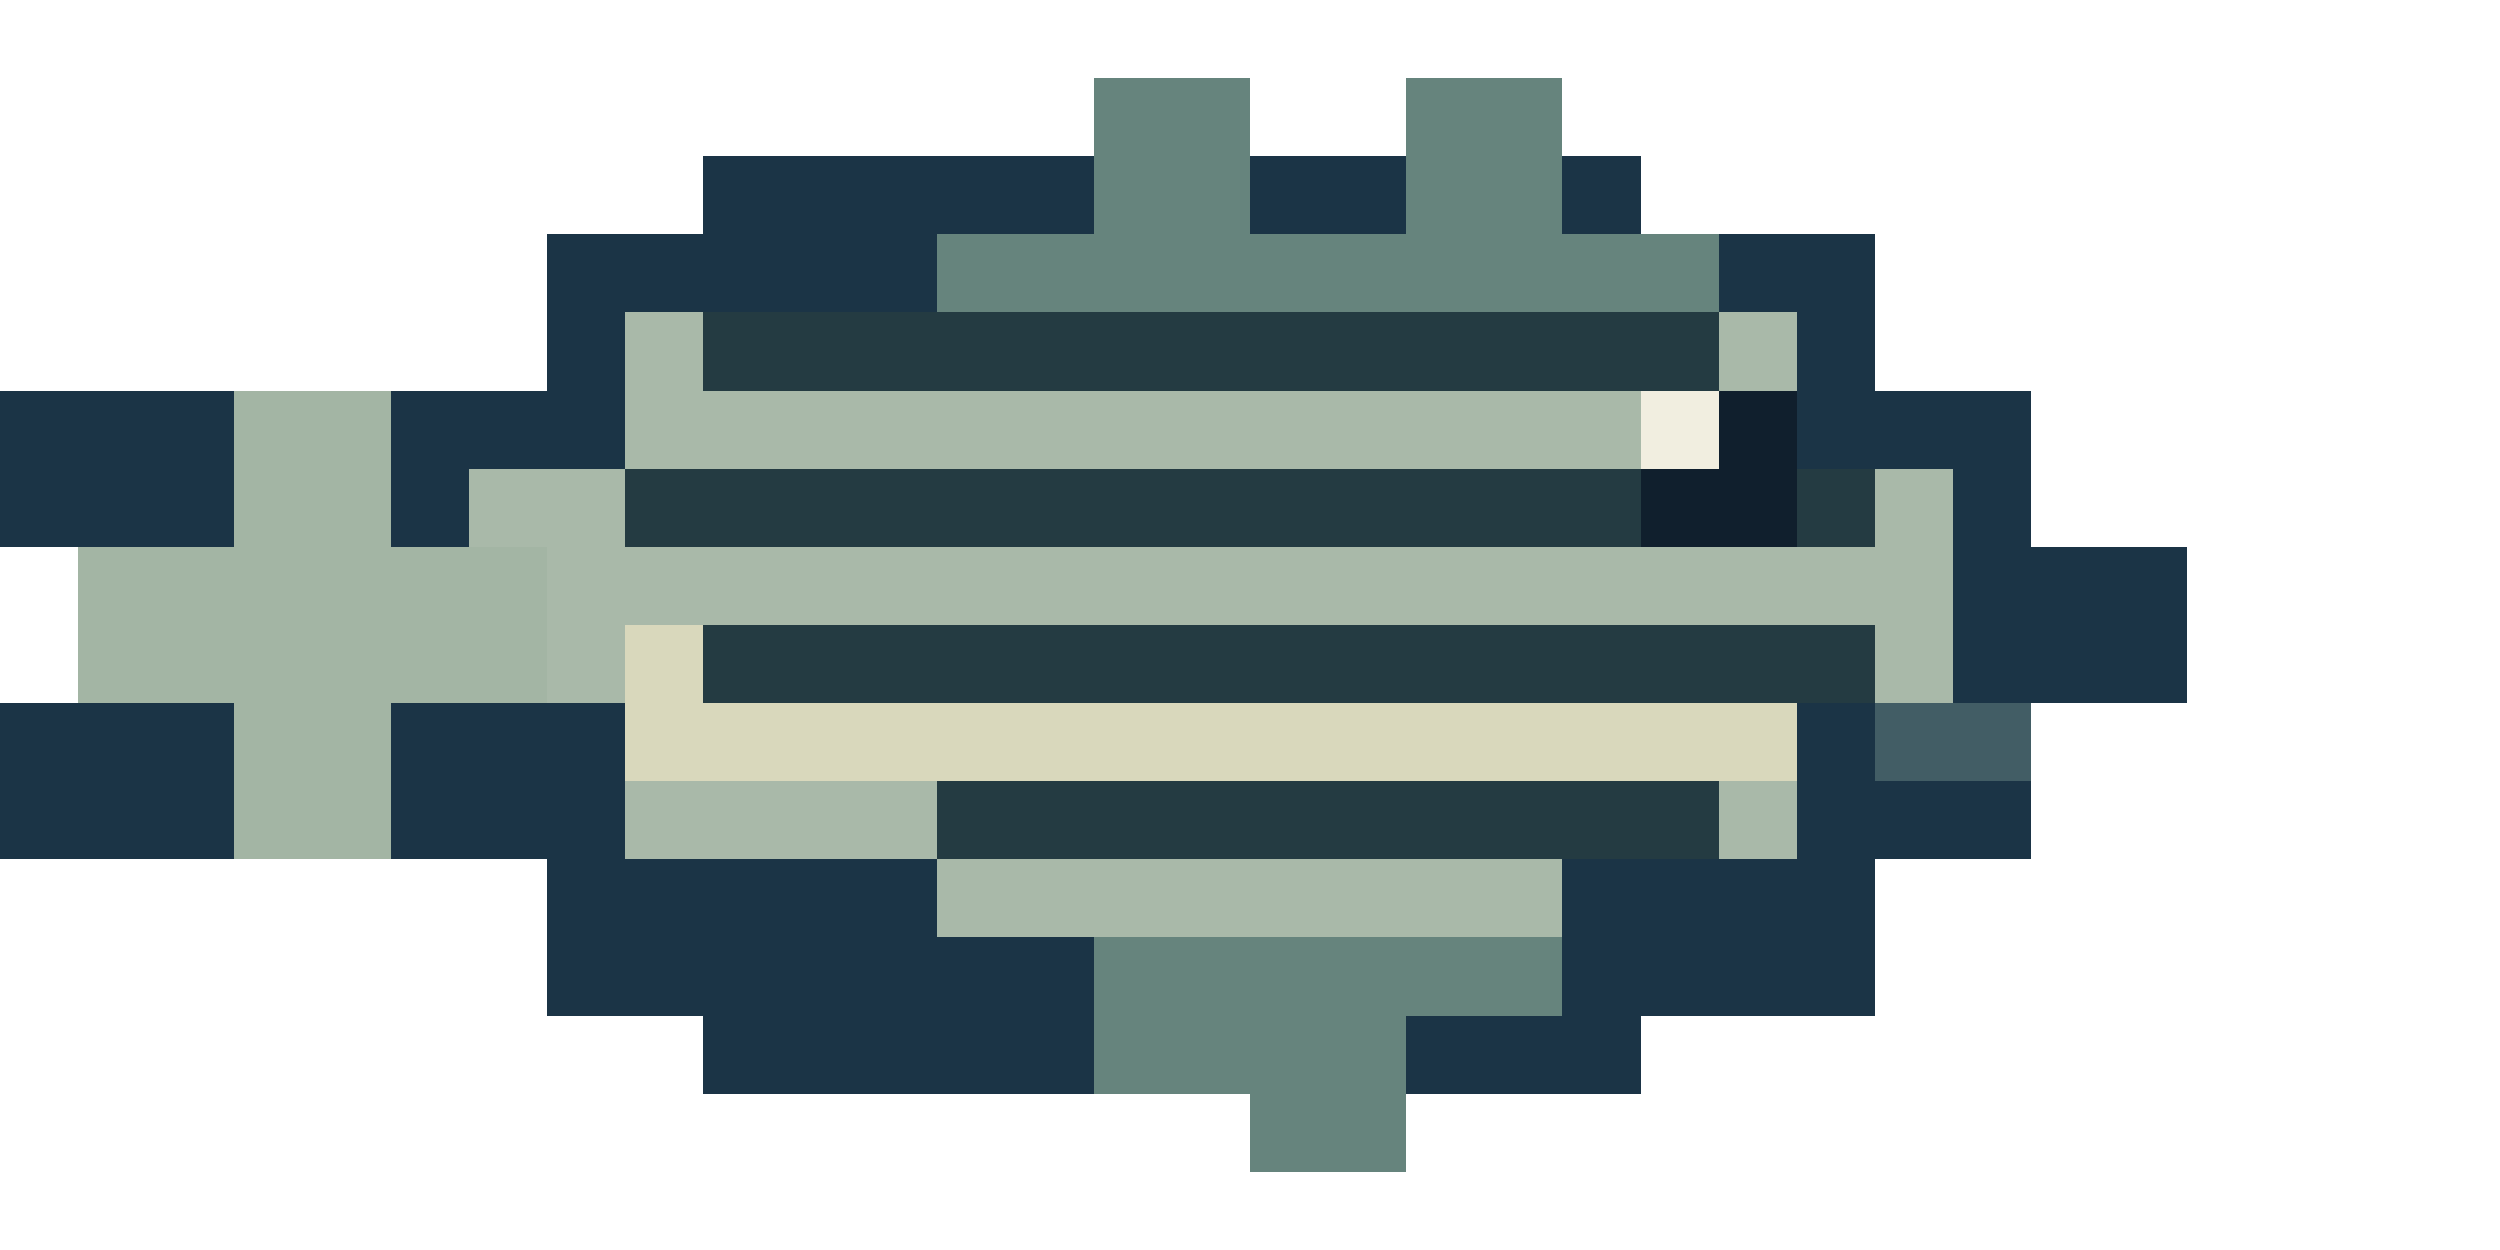
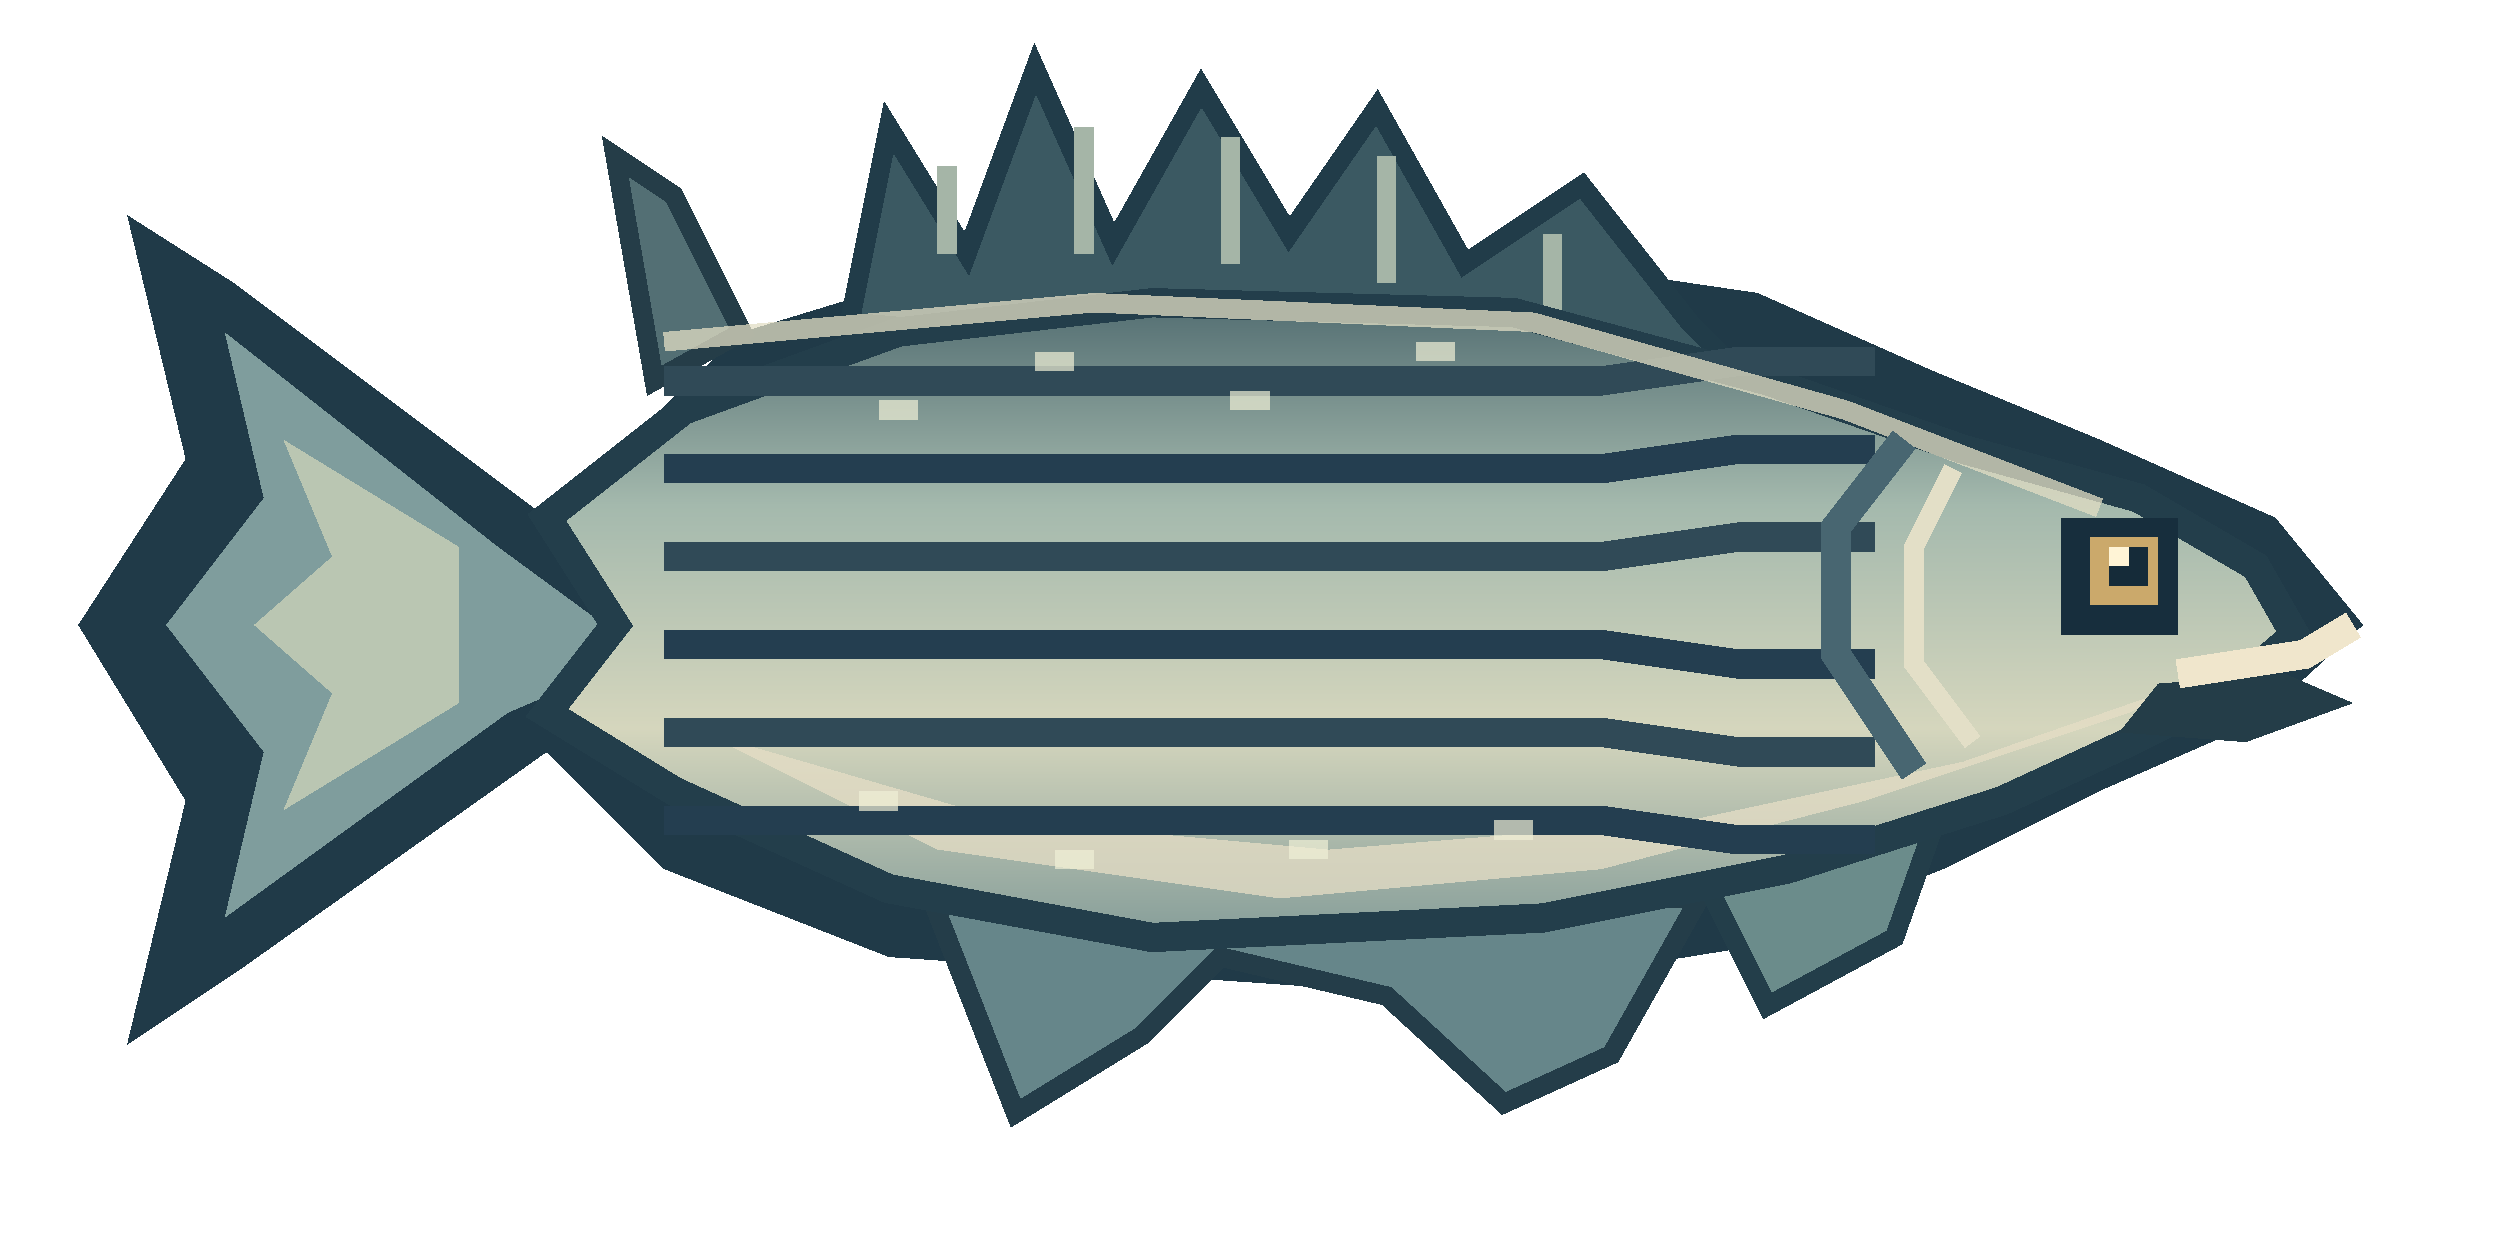
- <svg xmlns="http://www.w3.org/2000/svg" viewBox="0 0 128 64" shape-rendering="crispEdges">
-   <path fill="#1b3446" d="M0 20h12v8h8v-8h8v-8h8V8h48v4h12v8h8v8h8v8h-8v8h-8v8H84v4H36v-4h-8v-8h-8v-8h-8v8H0v-8h8v-8H0z" />
-   <path fill="#a9b9a9" d="M24 24h8v-8h16v-4h32v4h12v8h8v12h-8v8H80v4H48v-4H32v-8h-8z" />
-   <path fill="#d9d8bc" d="M32 32h60v8H80v4H48v-4H32z" />
-   <path fill="#243b42" d="M36 16h52v4H36zm-4 8h64v4H32zm4 8h60v4H36zm12 8h40v4H48z" />
-   <path fill="#66847d" d="M48 12h8V4h8v8h8V4h8v8h8v4H48zM48 48h8v8h8v4h8v-8h8v-4z" />
-   <path fill="#a3b5a4" d="M12 20h8v8h8v8h-8v8h-8v-8H4v-8h8z" />
-   <path fill="#101f2d" d="M84 20h8v8h-8z" />
-   <path fill="#f1eee0" d="M84 20h4v4h-4z" />
-   <path fill="#425d65" d="M96 36h8v4h-8z" />
+ <svg xmlns="http://www.w3.org/2000/svg" viewBox="0 0 256 128" shape-rendering="crispEdges">
+   <defs>
+     <linearGradient id="body" x1="0" y1="0" x2="0" y2="1">
+       <stop stop-color="#536e72" />
+       <stop offset=".32" stop-color="#a4b9ad" />
+       <stop offset=".67" stop-color="#d5d6bd" />
+       <stop offset="1" stop-color="#859d99" />
+     </linearGradient>
+   </defs>
+   <path d="M56 53 24 29 13 22 19 47 8 64 19 82 13 107 25 99 56 77 68 89 91 98 148 102 179 97 199 89 215 81 231 74 242 64 233 53 215 45 198 38 180 30 146 25 99 27 76 34Z" fill="#203a48" />
+   <path d="M51 56 23 34 27 51 17 64 27 77 23 94 52 73 66 67Z" fill="#7f9d9d" />
+   <path d="M47 56 29 45 34 57 26 64 34 71 29 83 47 72Z" fill="#bac6b2" />
+   <path d="M87 33 91 13 99 26 106 7 114 25 123 9 132 24 141 11 150 27 162 19 173 33 181 41 145 38Z" fill="#3b5962" stroke="#213c49" stroke-width="2" />
+   <path d="M97 26V17M111 26V13M126 27V14M142 29V16M159 32V24" stroke="#a5b5a7" stroke-width="2" />
+   <path d="M76 34 69 20 63 16 67 39Z" fill="#536f74" stroke="#253d48" stroke-width="2" />
+   <path d="M95 91 104 114 117 106 125 98 142 102 154 113 165 108 174 92Z" fill="#66868a" stroke="#243d49" stroke-width="2" />
+   <path d="M172 85 181 103 194 96 200 79Z" fill="#6b8c8b" stroke="#233e4a" stroke-width="2" />
+   <path d="M56 53 70 42 92 34 118 31 155 32 181 39 201 46 219 51 231 58 235 65 228 71 218 76 205 82 183 89 158 94 118 96 91 91 69 81 56 73 63 64Z" fill="url(#body)" stroke="#233e4b" stroke-width="3" />
+   <path d="M72 75 96 87 131 92 164 89 191 82 218 73 224 70 201 78 173 84 136 87 103 84Z" fill="#e6dec5" opacity=".75" />
+   <path d="M68 39h96l14 -2h14" stroke="#304a57" stroke-width="3" fill="none" />
+   <path d="M68 48h96l14 -2h14" stroke="#243e50" stroke-width="3" fill="none" />
+   <path d="M68 57h96l14 -2h14" stroke="#304a57" stroke-width="3" fill="none" />
+   <path d="M68 66h96l14 2h14" stroke="#243e50" stroke-width="3" fill="none" />
+   <path d="M68 75h96l14 2h14" stroke="#304a57" stroke-width="3" fill="none" />
+   <path d="M68 84h96l14 2h14" stroke="#243e50" stroke-width="3" fill="none" />
+   <path d="M68 35 112 31 157 33 189 42 215 52" fill="none" stroke="#e2dec4" stroke-width="2" opacity=".75" />
+   <path d="M195 45 188 54 188 67 196 79" fill="none" stroke="#486671" stroke-width="3" />
+   <path d="M200 48 196 56 196 68 202 76" fill="none" stroke="#e3dfc7" stroke-width="2" />
+   <path d="M221 70 234 69 241 72 230 76 217 75" fill="#243d48" />
+   <path d="M223 69 236 67 241 64" fill="none" stroke="#f0e6cc" stroke-width="3" />
+   <rect x="211" y="53" width="12" height="12" fill="#172e3d" />
+   <rect x="214" y="55" width="7" height="7" fill="#cba96b" />
+   <rect x="216" y="56" width="4" height="4" fill="#152b39" />
+   <rect x="216" y="56" width="2" height="2" fill="#fff4d6" />
+   <path d="M90 42h4m12-5h4m16 4h4m15-5h4m-61 46h4m16 6h4m20-1h4m17-2h4" stroke="#eff0d5" stroke-width="2" opacity=".7" />
</svg>
